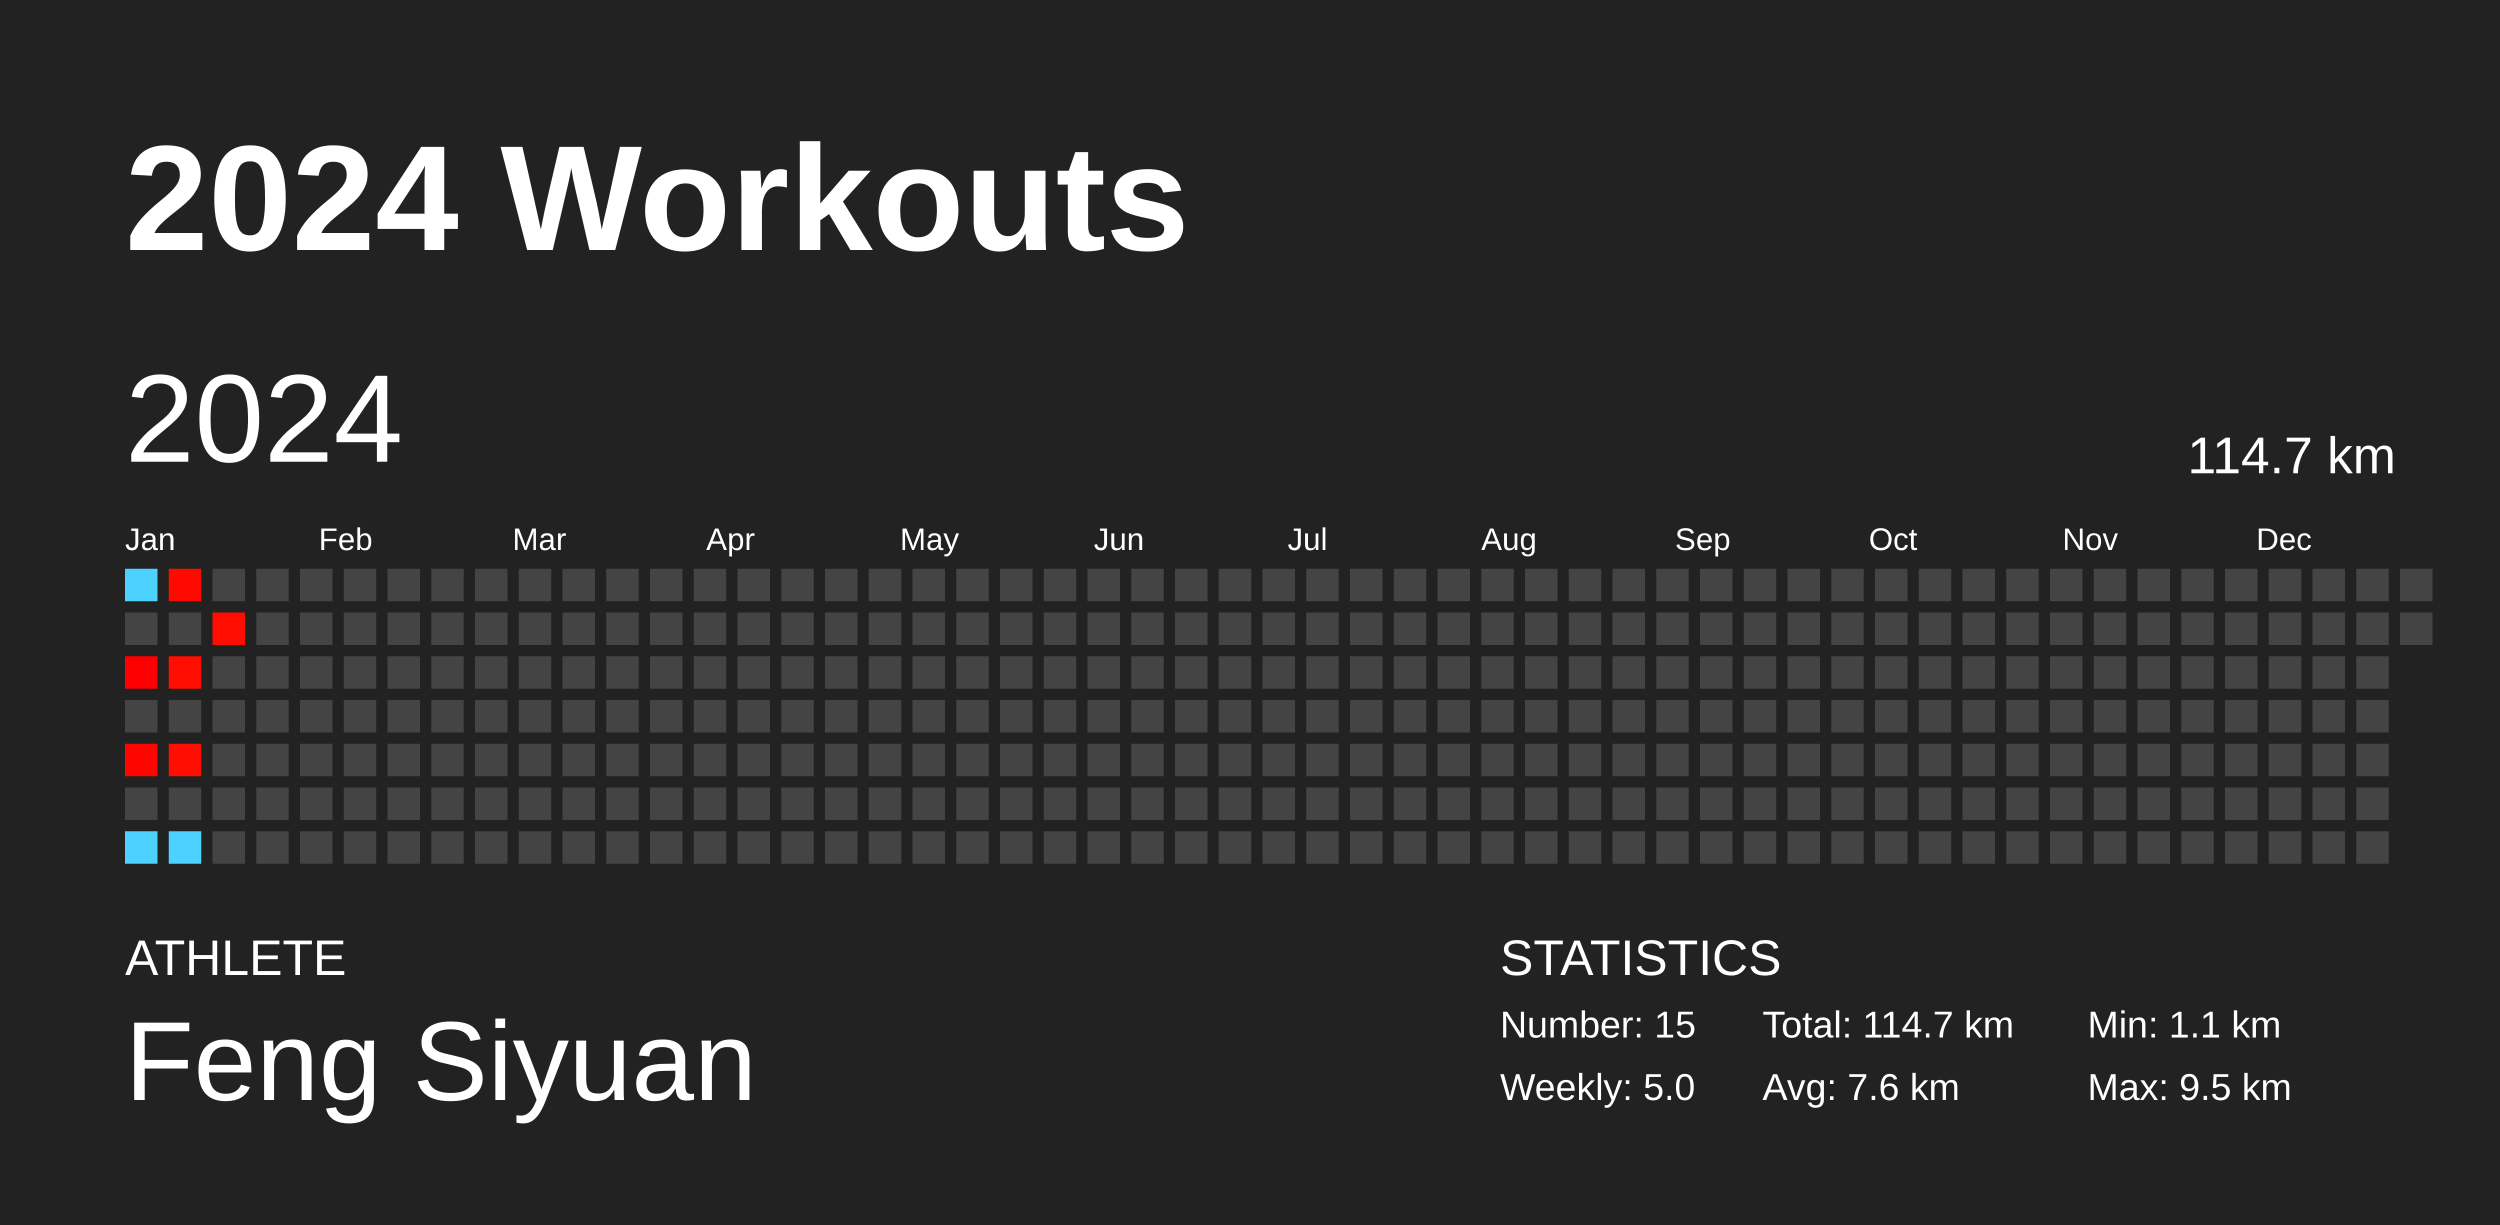
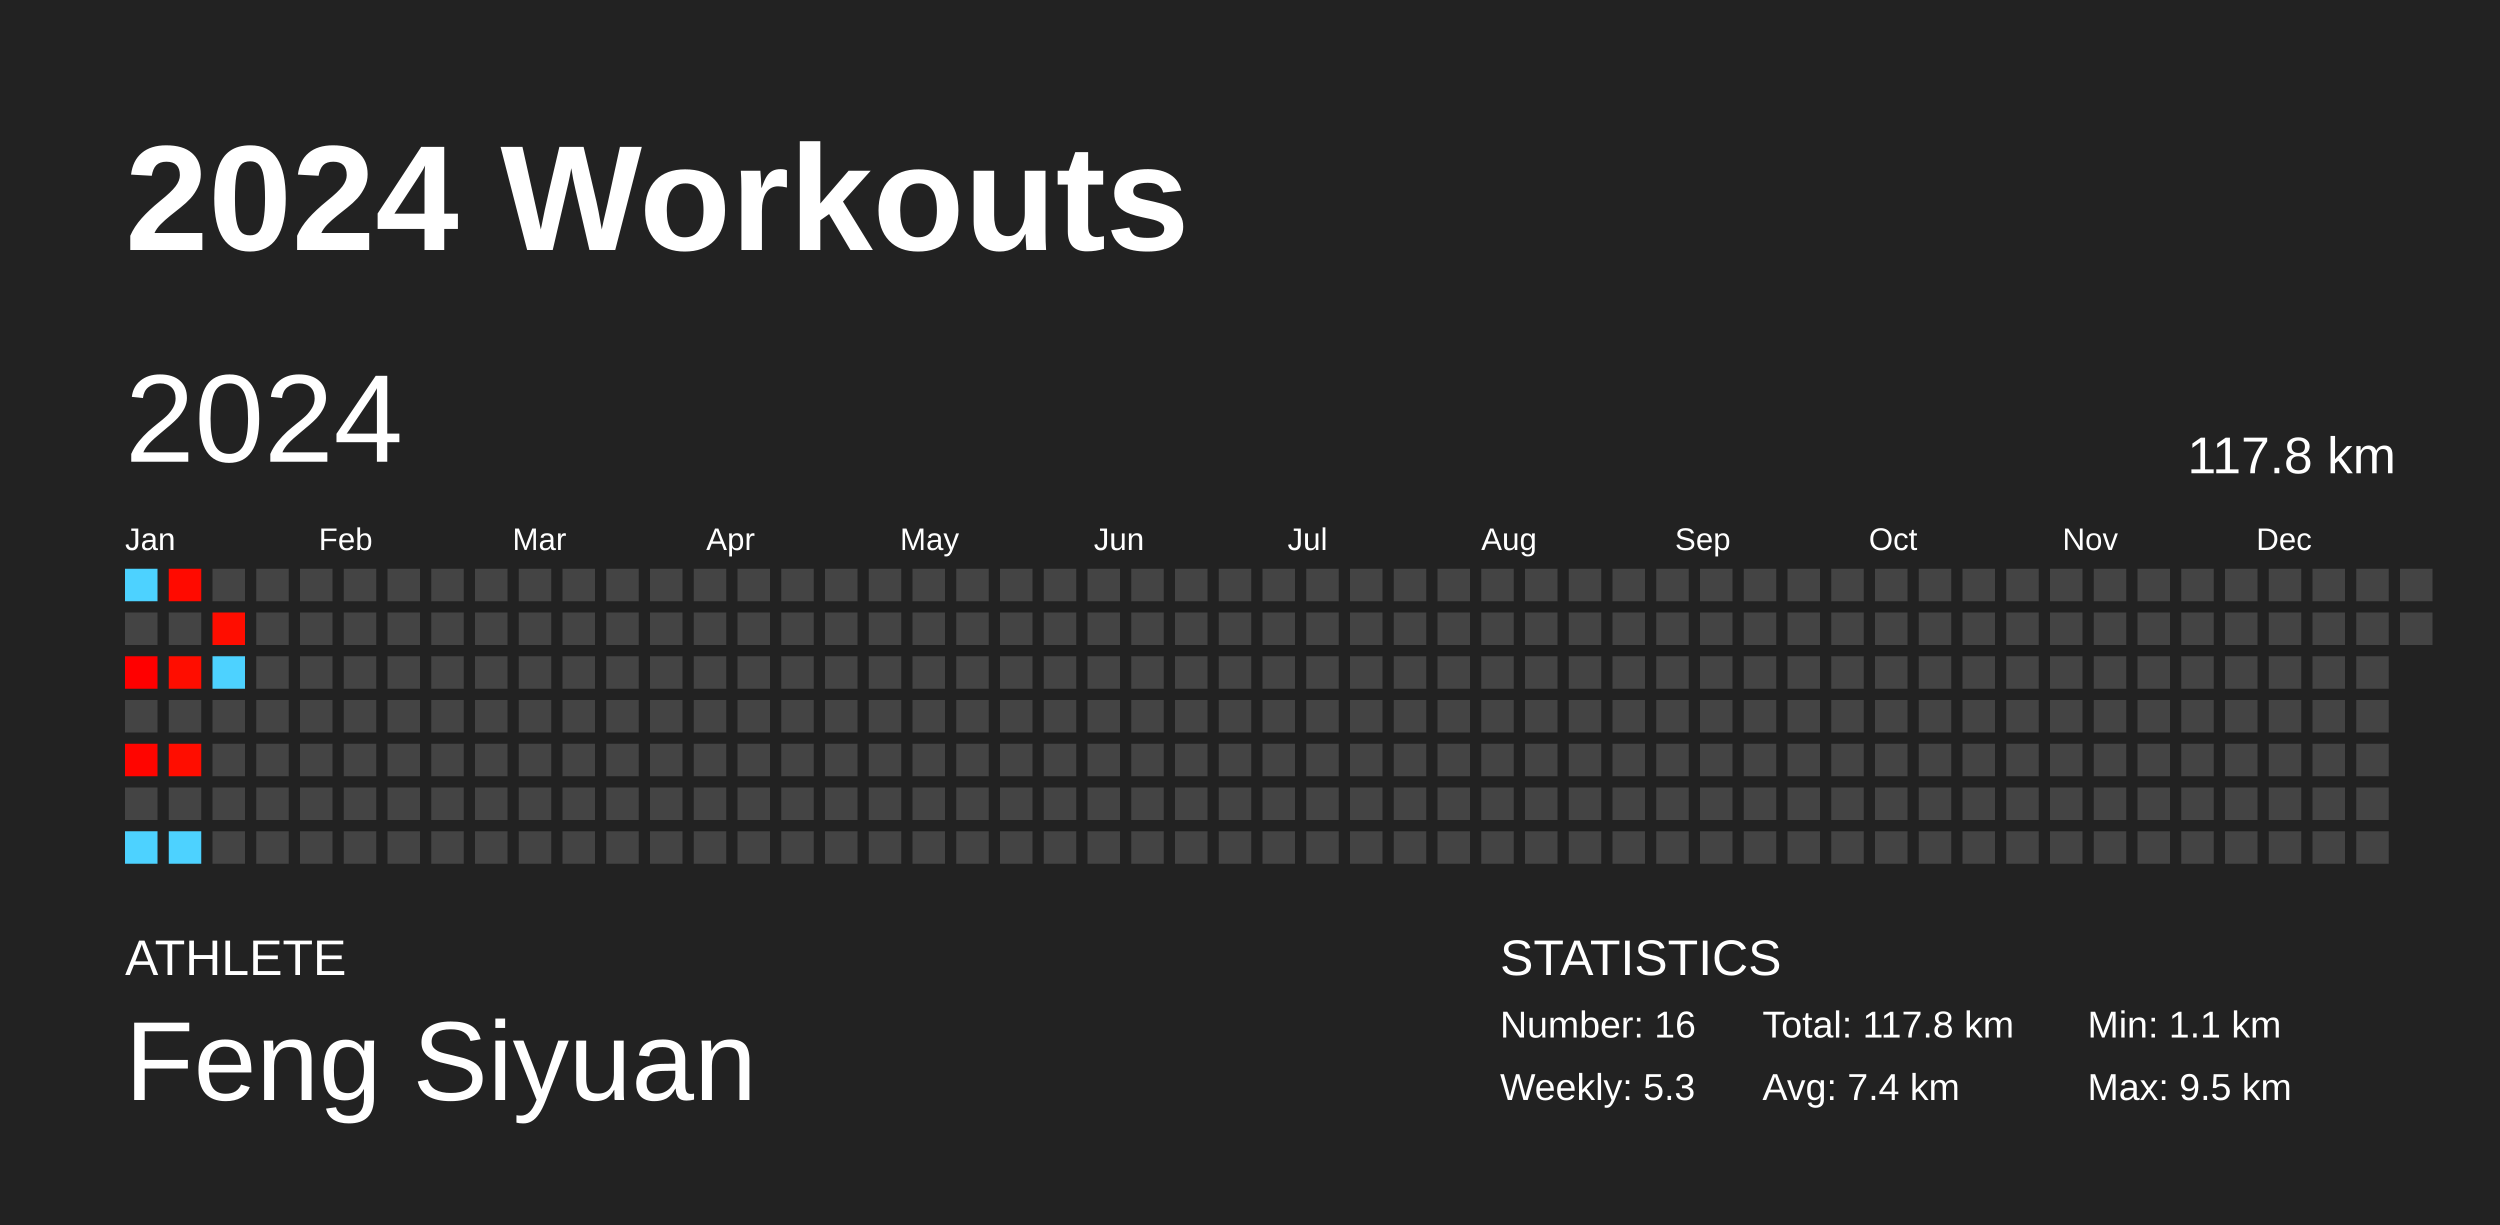
<svg xmlns="http://www.w3.org/2000/svg" baseProfile="full" height="98mm" version="1.1" viewBox="0,0,200,98" width="200mm">
  <defs />
  <rect fill="#222222" height="98" width="200" x="0" y="0" />
  <text fill="#FFFFFF" style="font-size:12px; font-family:Arial; font-weight:bold;" x="10" y="20">2024 Workouts</text>
  <text fill="#FFFFFF" style="font-size:4px; font-family:Arial" x="10" y="78">ATHLETE</text>
  <text fill="#FFFFFF" style="font-size:9px; font-family:Arial" x="10" y="88">Feng Siyuan</text>
  <text fill="#FFFFFF" style="font-size:4px; font-family:Arial" x="120" y="78">STATISTICS</text>
-   <text fill="#FFFFFF" style="font-size:3px; font-family:Arial" x="120" y="83">Number: 15</text>
-   <text fill="#FFFFFF" style="font-size:3px; font-family:Arial" x="120" y="88">Weekly: 5.0</text>
-   <text fill="#FFFFFF" style="font-size:3px; font-family:Arial" x="141" y="83">Total: 114.7 km</text>
-   <text fill="#FFFFFF" style="font-size:3px; font-family:Arial" x="141" y="88">Avg: 7.6 km</text>
+   <text fill="#FFFFFF" style="font-size:3px; font-family:Arial" x="120" y="83">Number: 16</text>
+   <text fill="#FFFFFF" style="font-size:3px; font-family:Arial" x="120" y="88">Weekly: 5.3</text>
+   <text fill="#FFFFFF" style="font-size:3px; font-family:Arial" x="141" y="83">Total: 117.8 km</text>
+   <text fill="#FFFFFF" style="font-size:3px; font-family:Arial" x="141" y="88">Avg: 7.4 km</text>
  <text fill="#FFFFFF" style="font-size:3px; font-family:Arial" x="167" y="83">Min: 1.1 km</text>
  <text fill="#FFFFFF" style="font-size:3px; font-family:Arial" x="167" y="88">Max: 9.5 km</text>
  <text dominant-baseline="hanging" fill="#FFFFFF" style="font-size:10.0px; font-family:Arial;" x="10" y="30">2024</text>
-   <text dominant-baseline="hanging" fill="#FFFFFF" style="font-size:4.125px; font-family:Arial;" x="175" y="35">114.7 km</text>
+   <text dominant-baseline="hanging" fill="#FFFFFF" style="font-size:4.125px; font-family:Arial;" x="175" y="35">117.8 km</text>
  <text fill="#FFFFFF" style="font-size:2.5px; font-family:Arial" x="10.0" y="44">Jan</text>
  <text fill="#FFFFFF" style="font-size:2.5px; font-family:Arial" x="25.5" y="44">Feb</text>
  <text fill="#FFFFFF" style="font-size:2.5px; font-family:Arial" x="41.0" y="44">Mar</text>
  <text fill="#FFFFFF" style="font-size:2.5px; font-family:Arial" x="56.5" y="44">Apr</text>
  <text fill="#FFFFFF" style="font-size:2.5px; font-family:Arial" x="72.0" y="44">May</text>
  <text fill="#FFFFFF" style="font-size:2.5px; font-family:Arial" x="87.5" y="44">Jun</text>
  <text fill="#FFFFFF" style="font-size:2.5px; font-family:Arial" x="103.0" y="44">Jul</text>
  <text fill="#FFFFFF" style="font-size:2.5px; font-family:Arial" x="118.5" y="44">Aug</text>
  <text fill="#FFFFFF" style="font-size:2.5px; font-family:Arial" x="134.0" y="44">Sep</text>
  <text fill="#FFFFFF" style="font-size:2.5px; font-family:Arial" x="149.5" y="44">Oct</text>
  <text fill="#FFFFFF" style="font-size:2.5px; font-family:Arial" x="165.0" y="44">Nov</text>
  <text fill="#FFFFFF" style="font-size:2.5px; font-family:Arial" x="180.5" y="44">Dec</text>
  <rect fill="#4dd2ff" height="2.6" width="2.6" x="10.0" y="45.5" />
  <rect fill="#444444" height="2.6" width="2.6" x="10.0" y="49.0" />
  <rect fill="#ff0000" height="2.6" width="2.6" x="10.0" y="52.5" />
  <rect fill="#444444" height="2.6" width="2.6" x="10.0" y="56.0" />
  <rect fill="#ff0500" height="2.6" width="2.6" x="10.0" y="59.5" />
  <rect fill="#444444" height="2.6" width="2.6" x="10.0" y="63.0" />
  <rect fill="#4dd2ff" height="2.6" width="2.6" x="10.0" y="66.5" />
  <rect fill="#ff0a00" height="2.6" width="2.6" x="13.5" y="45.5" />
  <rect fill="#444444" height="2.6" width="2.6" x="13.5" y="49.0" />
  <rect fill="#ff0d00" height="2.6" width="2.6" x="13.5" y="52.5" />
  <rect fill="#444444" height="2.6" width="2.6" x="13.5" y="56.0" />
  <rect fill="#ff0d00" height="2.6" width="2.6" x="13.5" y="59.5" />
  <rect fill="#444444" height="2.6" width="2.6" x="13.5" y="63.0" />
  <rect fill="#4dd2ff" height="2.6" width="2.6" x="13.5" y="66.5" />
  <rect fill="#444444" height="2.6" width="2.6" x="17.0" y="45.5" />
  <rect fill="#ff0d00" height="2.6" width="2.6" x="17.0" y="49.0" />
-   <rect fill="#444444" height="2.6" width="2.6" x="17.0" y="52.5" />
+   <rect fill="#4dd2ff" height="2.6" width="2.6" x="17.0" y="52.5" />
  <rect fill="#444444" height="2.6" width="2.6" x="17.0" y="56.0" />
  <rect fill="#444444" height="2.6" width="2.6" x="17.0" y="59.5" />
  <rect fill="#444444" height="2.6" width="2.6" x="17.0" y="63.0" />
  <rect fill="#444444" height="2.6" width="2.6" x="17.0" y="66.5" />
  <rect fill="#444444" height="2.6" width="2.6" x="20.5" y="45.5" />
  <rect fill="#444444" height="2.6" width="2.6" x="20.5" y="49.0" />
  <rect fill="#444444" height="2.6" width="2.6" x="20.5" y="52.5" />
  <rect fill="#444444" height="2.6" width="2.6" x="20.5" y="56.0" />
  <rect fill="#444444" height="2.6" width="2.6" x="20.5" y="59.5" />
  <rect fill="#444444" height="2.6" width="2.6" x="20.5" y="63.0" />
  <rect fill="#444444" height="2.6" width="2.6" x="20.5" y="66.5" />
  <rect fill="#444444" height="2.6" width="2.6" x="24.0" y="45.5" />
  <rect fill="#444444" height="2.6" width="2.6" x="24.0" y="49.0" />
  <rect fill="#444444" height="2.6" width="2.6" x="24.0" y="52.5" />
  <rect fill="#444444" height="2.6" width="2.6" x="24.0" y="56.0" />
  <rect fill="#444444" height="2.6" width="2.6" x="24.0" y="59.5" />
  <rect fill="#444444" height="2.6" width="2.6" x="24.0" y="63.0" />
  <rect fill="#444444" height="2.6" width="2.6" x="24.0" y="66.5" />
  <rect fill="#444444" height="2.6" width="2.6" x="27.5" y="45.5" />
  <rect fill="#444444" height="2.6" width="2.6" x="27.5" y="49.0" />
  <rect fill="#444444" height="2.6" width="2.6" x="27.5" y="52.5" />
  <rect fill="#444444" height="2.6" width="2.6" x="27.5" y="56.0" />
  <rect fill="#444444" height="2.6" width="2.6" x="27.5" y="59.5" />
  <rect fill="#444444" height="2.6" width="2.6" x="27.5" y="63.0" />
  <rect fill="#444444" height="2.6" width="2.6" x="27.5" y="66.5" />
  <rect fill="#444444" height="2.6" width="2.6" x="31.0" y="45.5" />
  <rect fill="#444444" height="2.6" width="2.6" x="31.0" y="49.0" />
  <rect fill="#444444" height="2.6" width="2.6" x="31.0" y="52.5" />
  <rect fill="#444444" height="2.6" width="2.6" x="31.0" y="56.0" />
  <rect fill="#444444" height="2.6" width="2.6" x="31.0" y="59.5" />
  <rect fill="#444444" height="2.6" width="2.6" x="31.0" y="63.0" />
  <rect fill="#444444" height="2.6" width="2.6" x="31.0" y="66.5" />
  <rect fill="#444444" height="2.6" width="2.6" x="34.5" y="45.5" />
  <rect fill="#444444" height="2.6" width="2.6" x="34.5" y="49.0" />
  <rect fill="#444444" height="2.6" width="2.6" x="34.5" y="52.5" />
  <rect fill="#444444" height="2.6" width="2.6" x="34.5" y="56.0" />
  <rect fill="#444444" height="2.6" width="2.6" x="34.5" y="59.5" />
  <rect fill="#444444" height="2.6" width="2.6" x="34.5" y="63.0" />
  <rect fill="#444444" height="2.6" width="2.6" x="34.5" y="66.5" />
  <rect fill="#444444" height="2.6" width="2.6" x="38.0" y="45.5" />
  <rect fill="#444444" height="2.6" width="2.6" x="38.0" y="49.0" />
  <rect fill="#444444" height="2.6" width="2.6" x="38.0" y="52.5" />
  <rect fill="#444444" height="2.6" width="2.6" x="38.0" y="56.0" />
  <rect fill="#444444" height="2.6" width="2.6" x="38.0" y="59.5" />
  <rect fill="#444444" height="2.6" width="2.6" x="38.0" y="63.0" />
  <rect fill="#444444" height="2.6" width="2.6" x="38.0" y="66.5" />
  <rect fill="#444444" height="2.6" width="2.6" x="41.5" y="45.5" />
  <rect fill="#444444" height="2.6" width="2.6" x="41.5" y="49.0" />
  <rect fill="#444444" height="2.6" width="2.6" x="41.5" y="52.5" />
  <rect fill="#444444" height="2.6" width="2.6" x="41.5" y="56.0" />
  <rect fill="#444444" height="2.6" width="2.6" x="41.5" y="59.5" />
  <rect fill="#444444" height="2.6" width="2.6" x="41.5" y="63.0" />
  <rect fill="#444444" height="2.6" width="2.6" x="41.5" y="66.5" />
  <rect fill="#444444" height="2.6" width="2.6" x="45.0" y="45.5" />
  <rect fill="#444444" height="2.6" width="2.6" x="45.0" y="49.0" />
  <rect fill="#444444" height="2.6" width="2.6" x="45.0" y="52.5" />
  <rect fill="#444444" height="2.6" width="2.6" x="45.0" y="56.0" />
  <rect fill="#444444" height="2.6" width="2.6" x="45.0" y="59.5" />
  <rect fill="#444444" height="2.6" width="2.6" x="45.0" y="63.0" />
  <rect fill="#444444" height="2.6" width="2.6" x="45.0" y="66.5" />
  <rect fill="#444444" height="2.6" width="2.6" x="48.5" y="45.5" />
  <rect fill="#444444" height="2.6" width="2.6" x="48.5" y="49.0" />
  <rect fill="#444444" height="2.6" width="2.6" x="48.5" y="52.5" />
  <rect fill="#444444" height="2.6" width="2.6" x="48.5" y="56.0" />
  <rect fill="#444444" height="2.6" width="2.6" x="48.5" y="59.5" />
  <rect fill="#444444" height="2.6" width="2.6" x="48.5" y="63.0" />
  <rect fill="#444444" height="2.6" width="2.6" x="48.5" y="66.5" />
  <rect fill="#444444" height="2.6" width="2.6" x="52.0" y="45.5" />
  <rect fill="#444444" height="2.6" width="2.6" x="52.0" y="49.0" />
  <rect fill="#444444" height="2.6" width="2.6" x="52.0" y="52.5" />
  <rect fill="#444444" height="2.6" width="2.6" x="52.0" y="56.0" />
  <rect fill="#444444" height="2.6" width="2.6" x="52.0" y="59.5" />
  <rect fill="#444444" height="2.6" width="2.6" x="52.0" y="63.0" />
  <rect fill="#444444" height="2.6" width="2.6" x="52.0" y="66.5" />
  <rect fill="#444444" height="2.6" width="2.6" x="55.5" y="45.5" />
  <rect fill="#444444" height="2.6" width="2.6" x="55.5" y="49.0" />
  <rect fill="#444444" height="2.6" width="2.6" x="55.5" y="52.5" />
  <rect fill="#444444" height="2.6" width="2.6" x="55.5" y="56.0" />
  <rect fill="#444444" height="2.6" width="2.6" x="55.5" y="59.5" />
  <rect fill="#444444" height="2.6" width="2.6" x="55.5" y="63.0" />
  <rect fill="#444444" height="2.6" width="2.6" x="55.5" y="66.5" />
  <rect fill="#444444" height="2.6" width="2.6" x="59.0" y="45.5" />
  <rect fill="#444444" height="2.6" width="2.6" x="59.0" y="49.0" />
  <rect fill="#444444" height="2.6" width="2.6" x="59.0" y="52.5" />
  <rect fill="#444444" height="2.6" width="2.6" x="59.0" y="56.0" />
  <rect fill="#444444" height="2.6" width="2.6" x="59.0" y="59.5" />
  <rect fill="#444444" height="2.6" width="2.6" x="59.0" y="63.0" />
  <rect fill="#444444" height="2.6" width="2.6" x="59.0" y="66.5" />
  <rect fill="#444444" height="2.6" width="2.6" x="62.5" y="45.5" />
  <rect fill="#444444" height="2.6" width="2.6" x="62.5" y="49.0" />
  <rect fill="#444444" height="2.6" width="2.6" x="62.5" y="52.5" />
  <rect fill="#444444" height="2.6" width="2.6" x="62.5" y="56.0" />
  <rect fill="#444444" height="2.6" width="2.6" x="62.5" y="59.5" />
  <rect fill="#444444" height="2.6" width="2.6" x="62.5" y="63.0" />
  <rect fill="#444444" height="2.6" width="2.6" x="62.5" y="66.5" />
  <rect fill="#444444" height="2.6" width="2.6" x="66.0" y="45.5" />
  <rect fill="#444444" height="2.6" width="2.6" x="66.0" y="49.0" />
  <rect fill="#444444" height="2.6" width="2.6" x="66.0" y="52.5" />
  <rect fill="#444444" height="2.6" width="2.6" x="66.0" y="56.0" />
  <rect fill="#444444" height="2.6" width="2.6" x="66.0" y="59.5" />
  <rect fill="#444444" height="2.6" width="2.6" x="66.0" y="63.0" />
  <rect fill="#444444" height="2.6" width="2.6" x="66.0" y="66.5" />
  <rect fill="#444444" height="2.6" width="2.6" x="69.5" y="45.5" />
  <rect fill="#444444" height="2.6" width="2.6" x="69.5" y="49.0" />
  <rect fill="#444444" height="2.6" width="2.6" x="69.5" y="52.5" />
  <rect fill="#444444" height="2.6" width="2.6" x="69.5" y="56.0" />
  <rect fill="#444444" height="2.6" width="2.6" x="69.5" y="59.5" />
  <rect fill="#444444" height="2.6" width="2.6" x="69.5" y="63.0" />
  <rect fill="#444444" height="2.6" width="2.6" x="69.5" y="66.5" />
  <rect fill="#444444" height="2.6" width="2.6" x="73.0" y="45.5" />
  <rect fill="#444444" height="2.6" width="2.6" x="73.0" y="49.0" />
  <rect fill="#444444" height="2.6" width="2.6" x="73.0" y="52.5" />
  <rect fill="#444444" height="2.6" width="2.6" x="73.0" y="56.0" />
  <rect fill="#444444" height="2.6" width="2.6" x="73.0" y="59.5" />
  <rect fill="#444444" height="2.6" width="2.6" x="73.0" y="63.0" />
  <rect fill="#444444" height="2.6" width="2.6" x="73.0" y="66.5" />
  <rect fill="#444444" height="2.6" width="2.6" x="76.5" y="45.5" />
  <rect fill="#444444" height="2.6" width="2.6" x="76.5" y="49.0" />
  <rect fill="#444444" height="2.6" width="2.6" x="76.5" y="52.5" />
  <rect fill="#444444" height="2.6" width="2.6" x="76.5" y="56.0" />
  <rect fill="#444444" height="2.6" width="2.6" x="76.5" y="59.5" />
  <rect fill="#444444" height="2.6" width="2.6" x="76.5" y="63.0" />
  <rect fill="#444444" height="2.6" width="2.6" x="76.5" y="66.5" />
  <rect fill="#444444" height="2.6" width="2.6" x="80.0" y="45.5" />
  <rect fill="#444444" height="2.6" width="2.6" x="80.0" y="49.0" />
  <rect fill="#444444" height="2.6" width="2.6" x="80.0" y="52.5" />
  <rect fill="#444444" height="2.6" width="2.6" x="80.0" y="56.0" />
  <rect fill="#444444" height="2.6" width="2.6" x="80.0" y="59.5" />
  <rect fill="#444444" height="2.6" width="2.6" x="80.0" y="63.0" />
  <rect fill="#444444" height="2.6" width="2.6" x="80.0" y="66.5" />
  <rect fill="#444444" height="2.6" width="2.6" x="83.5" y="45.5" />
  <rect fill="#444444" height="2.6" width="2.6" x="83.5" y="49.0" />
  <rect fill="#444444" height="2.6" width="2.6" x="83.5" y="52.5" />
  <rect fill="#444444" height="2.6" width="2.6" x="83.5" y="56.0" />
  <rect fill="#444444" height="2.6" width="2.6" x="83.5" y="59.5" />
  <rect fill="#444444" height="2.6" width="2.6" x="83.5" y="63.0" />
  <rect fill="#444444" height="2.6" width="2.6" x="83.5" y="66.5" />
  <rect fill="#444444" height="2.6" width="2.6" x="87.0" y="45.5" />
  <rect fill="#444444" height="2.6" width="2.6" x="87.0" y="49.0" />
  <rect fill="#444444" height="2.6" width="2.6" x="87.0" y="52.5" />
  <rect fill="#444444" height="2.6" width="2.6" x="87.0" y="56.0" />
  <rect fill="#444444" height="2.6" width="2.6" x="87.0" y="59.5" />
  <rect fill="#444444" height="2.6" width="2.6" x="87.0" y="63.0" />
  <rect fill="#444444" height="2.6" width="2.6" x="87.0" y="66.5" />
  <rect fill="#444444" height="2.6" width="2.6" x="90.5" y="45.5" />
  <rect fill="#444444" height="2.6" width="2.6" x="90.5" y="49.0" />
  <rect fill="#444444" height="2.6" width="2.6" x="90.5" y="52.5" />
  <rect fill="#444444" height="2.6" width="2.6" x="90.5" y="56.0" />
  <rect fill="#444444" height="2.6" width="2.6" x="90.5" y="59.5" />
  <rect fill="#444444" height="2.6" width="2.6" x="90.5" y="63.0" />
  <rect fill="#444444" height="2.6" width="2.6" x="90.5" y="66.5" />
  <rect fill="#444444" height="2.6" width="2.6" x="94.0" y="45.5" />
  <rect fill="#444444" height="2.6" width="2.6" x="94.0" y="49.0" />
  <rect fill="#444444" height="2.6" width="2.6" x="94.0" y="52.5" />
  <rect fill="#444444" height="2.6" width="2.6" x="94.0" y="56.0" />
  <rect fill="#444444" height="2.6" width="2.6" x="94.0" y="59.5" />
  <rect fill="#444444" height="2.6" width="2.6" x="94.0" y="63.0" />
  <rect fill="#444444" height="2.6" width="2.6" x="94.0" y="66.5" />
  <rect fill="#444444" height="2.6" width="2.6" x="97.5" y="45.5" />
  <rect fill="#444444" height="2.6" width="2.6" x="97.5" y="49.0" />
  <rect fill="#444444" height="2.6" width="2.6" x="97.5" y="52.5" />
  <rect fill="#444444" height="2.6" width="2.6" x="97.5" y="56.0" />
  <rect fill="#444444" height="2.6" width="2.6" x="97.5" y="59.5" />
  <rect fill="#444444" height="2.6" width="2.6" x="97.5" y="63.0" />
  <rect fill="#444444" height="2.6" width="2.6" x="97.5" y="66.5" />
  <rect fill="#444444" height="2.6" width="2.6" x="101.0" y="45.5" />
  <rect fill="#444444" height="2.6" width="2.6" x="101.0" y="49.0" />
  <rect fill="#444444" height="2.6" width="2.6" x="101.0" y="52.5" />
  <rect fill="#444444" height="2.6" width="2.6" x="101.0" y="56.0" />
  <rect fill="#444444" height="2.6" width="2.6" x="101.0" y="59.5" />
  <rect fill="#444444" height="2.6" width="2.6" x="101.0" y="63.0" />
  <rect fill="#444444" height="2.6" width="2.6" x="101.0" y="66.5" />
  <rect fill="#444444" height="2.6" width="2.6" x="104.5" y="45.5" />
  <rect fill="#444444" height="2.6" width="2.6" x="104.5" y="49.0" />
  <rect fill="#444444" height="2.6" width="2.6" x="104.5" y="52.5" />
  <rect fill="#444444" height="2.6" width="2.6" x="104.5" y="56.0" />
  <rect fill="#444444" height="2.6" width="2.6" x="104.5" y="59.5" />
  <rect fill="#444444" height="2.6" width="2.6" x="104.5" y="63.0" />
  <rect fill="#444444" height="2.6" width="2.6" x="104.5" y="66.5" />
  <rect fill="#444444" height="2.6" width="2.6" x="108.0" y="45.5" />
  <rect fill="#444444" height="2.6" width="2.6" x="108.0" y="49.0" />
  <rect fill="#444444" height="2.6" width="2.6" x="108.0" y="52.5" />
  <rect fill="#444444" height="2.6" width="2.6" x="108.0" y="56.0" />
  <rect fill="#444444" height="2.6" width="2.6" x="108.0" y="59.5" />
  <rect fill="#444444" height="2.6" width="2.6" x="108.0" y="63.0" />
  <rect fill="#444444" height="2.6" width="2.6" x="108.0" y="66.5" />
  <rect fill="#444444" height="2.6" width="2.6" x="111.5" y="45.5" />
  <rect fill="#444444" height="2.6" width="2.6" x="111.5" y="49.0" />
  <rect fill="#444444" height="2.6" width="2.6" x="111.5" y="52.5" />
  <rect fill="#444444" height="2.6" width="2.6" x="111.5" y="56.0" />
  <rect fill="#444444" height="2.6" width="2.6" x="111.5" y="59.5" />
  <rect fill="#444444" height="2.6" width="2.6" x="111.5" y="63.0" />
  <rect fill="#444444" height="2.6" width="2.6" x="111.5" y="66.5" />
  <rect fill="#444444" height="2.6" width="2.6" x="115.0" y="45.5" />
  <rect fill="#444444" height="2.6" width="2.6" x="115.0" y="49.0" />
  <rect fill="#444444" height="2.6" width="2.6" x="115.0" y="52.5" />
  <rect fill="#444444" height="2.6" width="2.6" x="115.0" y="56.0" />
  <rect fill="#444444" height="2.6" width="2.6" x="115.0" y="59.5" />
  <rect fill="#444444" height="2.6" width="2.6" x="115.0" y="63.0" />
  <rect fill="#444444" height="2.6" width="2.6" x="115.0" y="66.5" />
  <rect fill="#444444" height="2.6" width="2.6" x="118.5" y="45.5" />
  <rect fill="#444444" height="2.6" width="2.6" x="118.5" y="49.0" />
  <rect fill="#444444" height="2.6" width="2.6" x="118.5" y="52.5" />
  <rect fill="#444444" height="2.6" width="2.6" x="118.5" y="56.0" />
  <rect fill="#444444" height="2.6" width="2.6" x="118.5" y="59.5" />
  <rect fill="#444444" height="2.6" width="2.6" x="118.5" y="63.0" />
  <rect fill="#444444" height="2.6" width="2.6" x="118.5" y="66.5" />
  <rect fill="#444444" height="2.6" width="2.6" x="122.0" y="45.5" />
  <rect fill="#444444" height="2.6" width="2.6" x="122.0" y="49.0" />
  <rect fill="#444444" height="2.6" width="2.6" x="122.0" y="52.5" />
  <rect fill="#444444" height="2.6" width="2.6" x="122.0" y="56.0" />
  <rect fill="#444444" height="2.6" width="2.6" x="122.0" y="59.5" />
  <rect fill="#444444" height="2.6" width="2.6" x="122.0" y="63.0" />
  <rect fill="#444444" height="2.6" width="2.6" x="122.0" y="66.5" />
  <rect fill="#444444" height="2.6" width="2.6" x="125.5" y="45.5" />
  <rect fill="#444444" height="2.6" width="2.6" x="125.5" y="49.0" />
  <rect fill="#444444" height="2.6" width="2.6" x="125.5" y="52.5" />
  <rect fill="#444444" height="2.6" width="2.6" x="125.5" y="56.0" />
  <rect fill="#444444" height="2.6" width="2.6" x="125.5" y="59.5" />
  <rect fill="#444444" height="2.6" width="2.6" x="125.5" y="63.0" />
  <rect fill="#444444" height="2.6" width="2.6" x="125.5" y="66.5" />
  <rect fill="#444444" height="2.6" width="2.6" x="129.0" y="45.5" />
  <rect fill="#444444" height="2.6" width="2.6" x="129.0" y="49.0" />
  <rect fill="#444444" height="2.6" width="2.6" x="129.0" y="52.5" />
  <rect fill="#444444" height="2.6" width="2.6" x="129.0" y="56.0" />
  <rect fill="#444444" height="2.6" width="2.6" x="129.0" y="59.5" />
  <rect fill="#444444" height="2.6" width="2.6" x="129.0" y="63.0" />
  <rect fill="#444444" height="2.6" width="2.6" x="129.0" y="66.5" />
  <rect fill="#444444" height="2.6" width="2.6" x="132.5" y="45.5" />
  <rect fill="#444444" height="2.6" width="2.6" x="132.5" y="49.0" />
  <rect fill="#444444" height="2.6" width="2.6" x="132.5" y="52.5" />
  <rect fill="#444444" height="2.6" width="2.6" x="132.5" y="56.0" />
  <rect fill="#444444" height="2.6" width="2.6" x="132.5" y="59.5" />
  <rect fill="#444444" height="2.6" width="2.6" x="132.5" y="63.0" />
  <rect fill="#444444" height="2.6" width="2.6" x="132.5" y="66.5" />
  <rect fill="#444444" height="2.6" width="2.6" x="136.0" y="45.5" />
  <rect fill="#444444" height="2.6" width="2.6" x="136.0" y="49.0" />
  <rect fill="#444444" height="2.6" width="2.6" x="136.0" y="52.5" />
  <rect fill="#444444" height="2.6" width="2.6" x="136.0" y="56.0" />
  <rect fill="#444444" height="2.6" width="2.6" x="136.0" y="59.5" />
  <rect fill="#444444" height="2.6" width="2.6" x="136.0" y="63.0" />
  <rect fill="#444444" height="2.6" width="2.6" x="136.0" y="66.5" />
  <rect fill="#444444" height="2.6" width="2.6" x="139.5" y="45.5" />
  <rect fill="#444444" height="2.6" width="2.6" x="139.5" y="49.0" />
  <rect fill="#444444" height="2.6" width="2.6" x="139.5" y="52.5" />
  <rect fill="#444444" height="2.6" width="2.6" x="139.5" y="56.0" />
  <rect fill="#444444" height="2.6" width="2.6" x="139.5" y="59.5" />
  <rect fill="#444444" height="2.6" width="2.6" x="139.5" y="63.0" />
  <rect fill="#444444" height="2.6" width="2.6" x="139.5" y="66.5" />
  <rect fill="#444444" height="2.6" width="2.6" x="143.0" y="45.5" />
  <rect fill="#444444" height="2.6" width="2.6" x="143.0" y="49.0" />
  <rect fill="#444444" height="2.6" width="2.6" x="143.0" y="52.5" />
  <rect fill="#444444" height="2.6" width="2.6" x="143.0" y="56.0" />
  <rect fill="#444444" height="2.6" width="2.6" x="143.0" y="59.5" />
  <rect fill="#444444" height="2.6" width="2.6" x="143.0" y="63.0" />
  <rect fill="#444444" height="2.6" width="2.6" x="143.0" y="66.5" />
  <rect fill="#444444" height="2.6" width="2.6" x="146.5" y="45.5" />
  <rect fill="#444444" height="2.6" width="2.6" x="146.5" y="49.0" />
  <rect fill="#444444" height="2.6" width="2.6" x="146.5" y="52.5" />
  <rect fill="#444444" height="2.6" width="2.6" x="146.5" y="56.0" />
  <rect fill="#444444" height="2.6" width="2.6" x="146.5" y="59.5" />
  <rect fill="#444444" height="2.6" width="2.6" x="146.5" y="63.0" />
  <rect fill="#444444" height="2.6" width="2.6" x="146.5" y="66.5" />
  <rect fill="#444444" height="2.6" width="2.6" x="150.0" y="45.5" />
  <rect fill="#444444" height="2.6" width="2.6" x="150.0" y="49.0" />
  <rect fill="#444444" height="2.6" width="2.6" x="150.0" y="52.5" />
  <rect fill="#444444" height="2.6" width="2.6" x="150.0" y="56.0" />
  <rect fill="#444444" height="2.6" width="2.6" x="150.0" y="59.5" />
  <rect fill="#444444" height="2.6" width="2.6" x="150.0" y="63.0" />
  <rect fill="#444444" height="2.6" width="2.6" x="150.0" y="66.5" />
  <rect fill="#444444" height="2.6" width="2.6" x="153.5" y="45.5" />
  <rect fill="#444444" height="2.6" width="2.6" x="153.5" y="49.0" />
  <rect fill="#444444" height="2.6" width="2.6" x="153.5" y="52.5" />
  <rect fill="#444444" height="2.6" width="2.6" x="153.5" y="56.0" />
  <rect fill="#444444" height="2.6" width="2.6" x="153.5" y="59.5" />
  <rect fill="#444444" height="2.6" width="2.6" x="153.5" y="63.0" />
  <rect fill="#444444" height="2.6" width="2.6" x="153.5" y="66.5" />
  <rect fill="#444444" height="2.6" width="2.6" x="157.0" y="45.5" />
  <rect fill="#444444" height="2.6" width="2.6" x="157.0" y="49.0" />
  <rect fill="#444444" height="2.6" width="2.6" x="157.0" y="52.5" />
  <rect fill="#444444" height="2.6" width="2.6" x="157.0" y="56.0" />
  <rect fill="#444444" height="2.6" width="2.6" x="157.0" y="59.5" />
  <rect fill="#444444" height="2.6" width="2.6" x="157.0" y="63.0" />
  <rect fill="#444444" height="2.6" width="2.6" x="157.0" y="66.5" />
  <rect fill="#444444" height="2.6" width="2.6" x="160.5" y="45.5" />
  <rect fill="#444444" height="2.6" width="2.6" x="160.5" y="49.0" />
  <rect fill="#444444" height="2.6" width="2.6" x="160.5" y="52.5" />
  <rect fill="#444444" height="2.6" width="2.6" x="160.5" y="56.0" />
  <rect fill="#444444" height="2.6" width="2.6" x="160.5" y="59.5" />
  <rect fill="#444444" height="2.6" width="2.6" x="160.5" y="63.0" />
  <rect fill="#444444" height="2.6" width="2.6" x="160.5" y="66.5" />
  <rect fill="#444444" height="2.6" width="2.6" x="164.0" y="45.5" />
  <rect fill="#444444" height="2.6" width="2.6" x="164.0" y="49.0" />
  <rect fill="#444444" height="2.6" width="2.6" x="164.0" y="52.5" />
  <rect fill="#444444" height="2.6" width="2.6" x="164.0" y="56.0" />
  <rect fill="#444444" height="2.6" width="2.6" x="164.0" y="59.5" />
  <rect fill="#444444" height="2.6" width="2.6" x="164.0" y="63.0" />
  <rect fill="#444444" height="2.6" width="2.6" x="164.0" y="66.5" />
  <rect fill="#444444" height="2.6" width="2.6" x="167.5" y="45.5" />
  <rect fill="#444444" height="2.6" width="2.6" x="167.5" y="49.0" />
  <rect fill="#444444" height="2.6" width="2.6" x="167.5" y="52.5" />
  <rect fill="#444444" height="2.6" width="2.6" x="167.5" y="56.0" />
  <rect fill="#444444" height="2.6" width="2.6" x="167.5" y="59.5" />
  <rect fill="#444444" height="2.6" width="2.6" x="167.5" y="63.0" />
  <rect fill="#444444" height="2.6" width="2.6" x="167.5" y="66.5" />
  <rect fill="#444444" height="2.6" width="2.6" x="171.0" y="45.5" />
  <rect fill="#444444" height="2.6" width="2.6" x="171.0" y="49.0" />
  <rect fill="#444444" height="2.6" width="2.6" x="171.0" y="52.5" />
  <rect fill="#444444" height="2.6" width="2.6" x="171.0" y="56.0" />
  <rect fill="#444444" height="2.6" width="2.6" x="171.0" y="59.5" />
  <rect fill="#444444" height="2.6" width="2.6" x="171.0" y="63.0" />
  <rect fill="#444444" height="2.6" width="2.6" x="171.0" y="66.5" />
  <rect fill="#444444" height="2.6" width="2.6" x="174.5" y="45.5" />
  <rect fill="#444444" height="2.6" width="2.6" x="174.5" y="49.0" />
  <rect fill="#444444" height="2.6" width="2.6" x="174.5" y="52.5" />
  <rect fill="#444444" height="2.6" width="2.6" x="174.5" y="56.0" />
  <rect fill="#444444" height="2.6" width="2.6" x="174.5" y="59.5" />
  <rect fill="#444444" height="2.6" width="2.6" x="174.5" y="63.0" />
  <rect fill="#444444" height="2.6" width="2.6" x="174.5" y="66.5" />
  <rect fill="#444444" height="2.6" width="2.6" x="178.0" y="45.5" />
  <rect fill="#444444" height="2.6" width="2.6" x="178.0" y="49.0" />
  <rect fill="#444444" height="2.6" width="2.6" x="178.0" y="52.5" />
  <rect fill="#444444" height="2.6" width="2.6" x="178.0" y="56.0" />
  <rect fill="#444444" height="2.6" width="2.6" x="178.0" y="59.5" />
  <rect fill="#444444" height="2.6" width="2.6" x="178.0" y="63.0" />
  <rect fill="#444444" height="2.6" width="2.6" x="178.0" y="66.5" />
  <rect fill="#444444" height="2.6" width="2.6" x="181.5" y="45.5" />
  <rect fill="#444444" height="2.6" width="2.6" x="181.5" y="49.0" />
  <rect fill="#444444" height="2.6" width="2.6" x="181.5" y="52.5" />
  <rect fill="#444444" height="2.6" width="2.6" x="181.5" y="56.0" />
  <rect fill="#444444" height="2.6" width="2.6" x="181.5" y="59.5" />
  <rect fill="#444444" height="2.6" width="2.6" x="181.5" y="63.0" />
  <rect fill="#444444" height="2.6" width="2.6" x="181.5" y="66.5" />
  <rect fill="#444444" height="2.6" width="2.6" x="185.0" y="45.5" />
  <rect fill="#444444" height="2.6" width="2.6" x="185.0" y="49.0" />
  <rect fill="#444444" height="2.6" width="2.6" x="185.0" y="52.5" />
  <rect fill="#444444" height="2.6" width="2.6" x="185.0" y="56.0" />
  <rect fill="#444444" height="2.6" width="2.6" x="185.0" y="59.5" />
  <rect fill="#444444" height="2.6" width="2.6" x="185.0" y="63.0" />
  <rect fill="#444444" height="2.6" width="2.6" x="185.0" y="66.5" />
  <rect fill="#444444" height="2.6" width="2.6" x="188.5" y="45.5" />
  <rect fill="#444444" height="2.6" width="2.6" x="188.5" y="49.0" />
  <rect fill="#444444" height="2.6" width="2.6" x="188.5" y="52.5" />
  <rect fill="#444444" height="2.6" width="2.6" x="188.5" y="56.0" />
  <rect fill="#444444" height="2.6" width="2.6" x="188.5" y="59.5" />
  <rect fill="#444444" height="2.6" width="2.6" x="188.5" y="63.0" />
  <rect fill="#444444" height="2.6" width="2.6" x="188.5" y="66.5" />
  <rect fill="#444444" height="2.6" width="2.6" x="192.0" y="45.5" />
  <rect fill="#444444" height="2.6" width="2.6" x="192.0" y="49.0" />
</svg>
